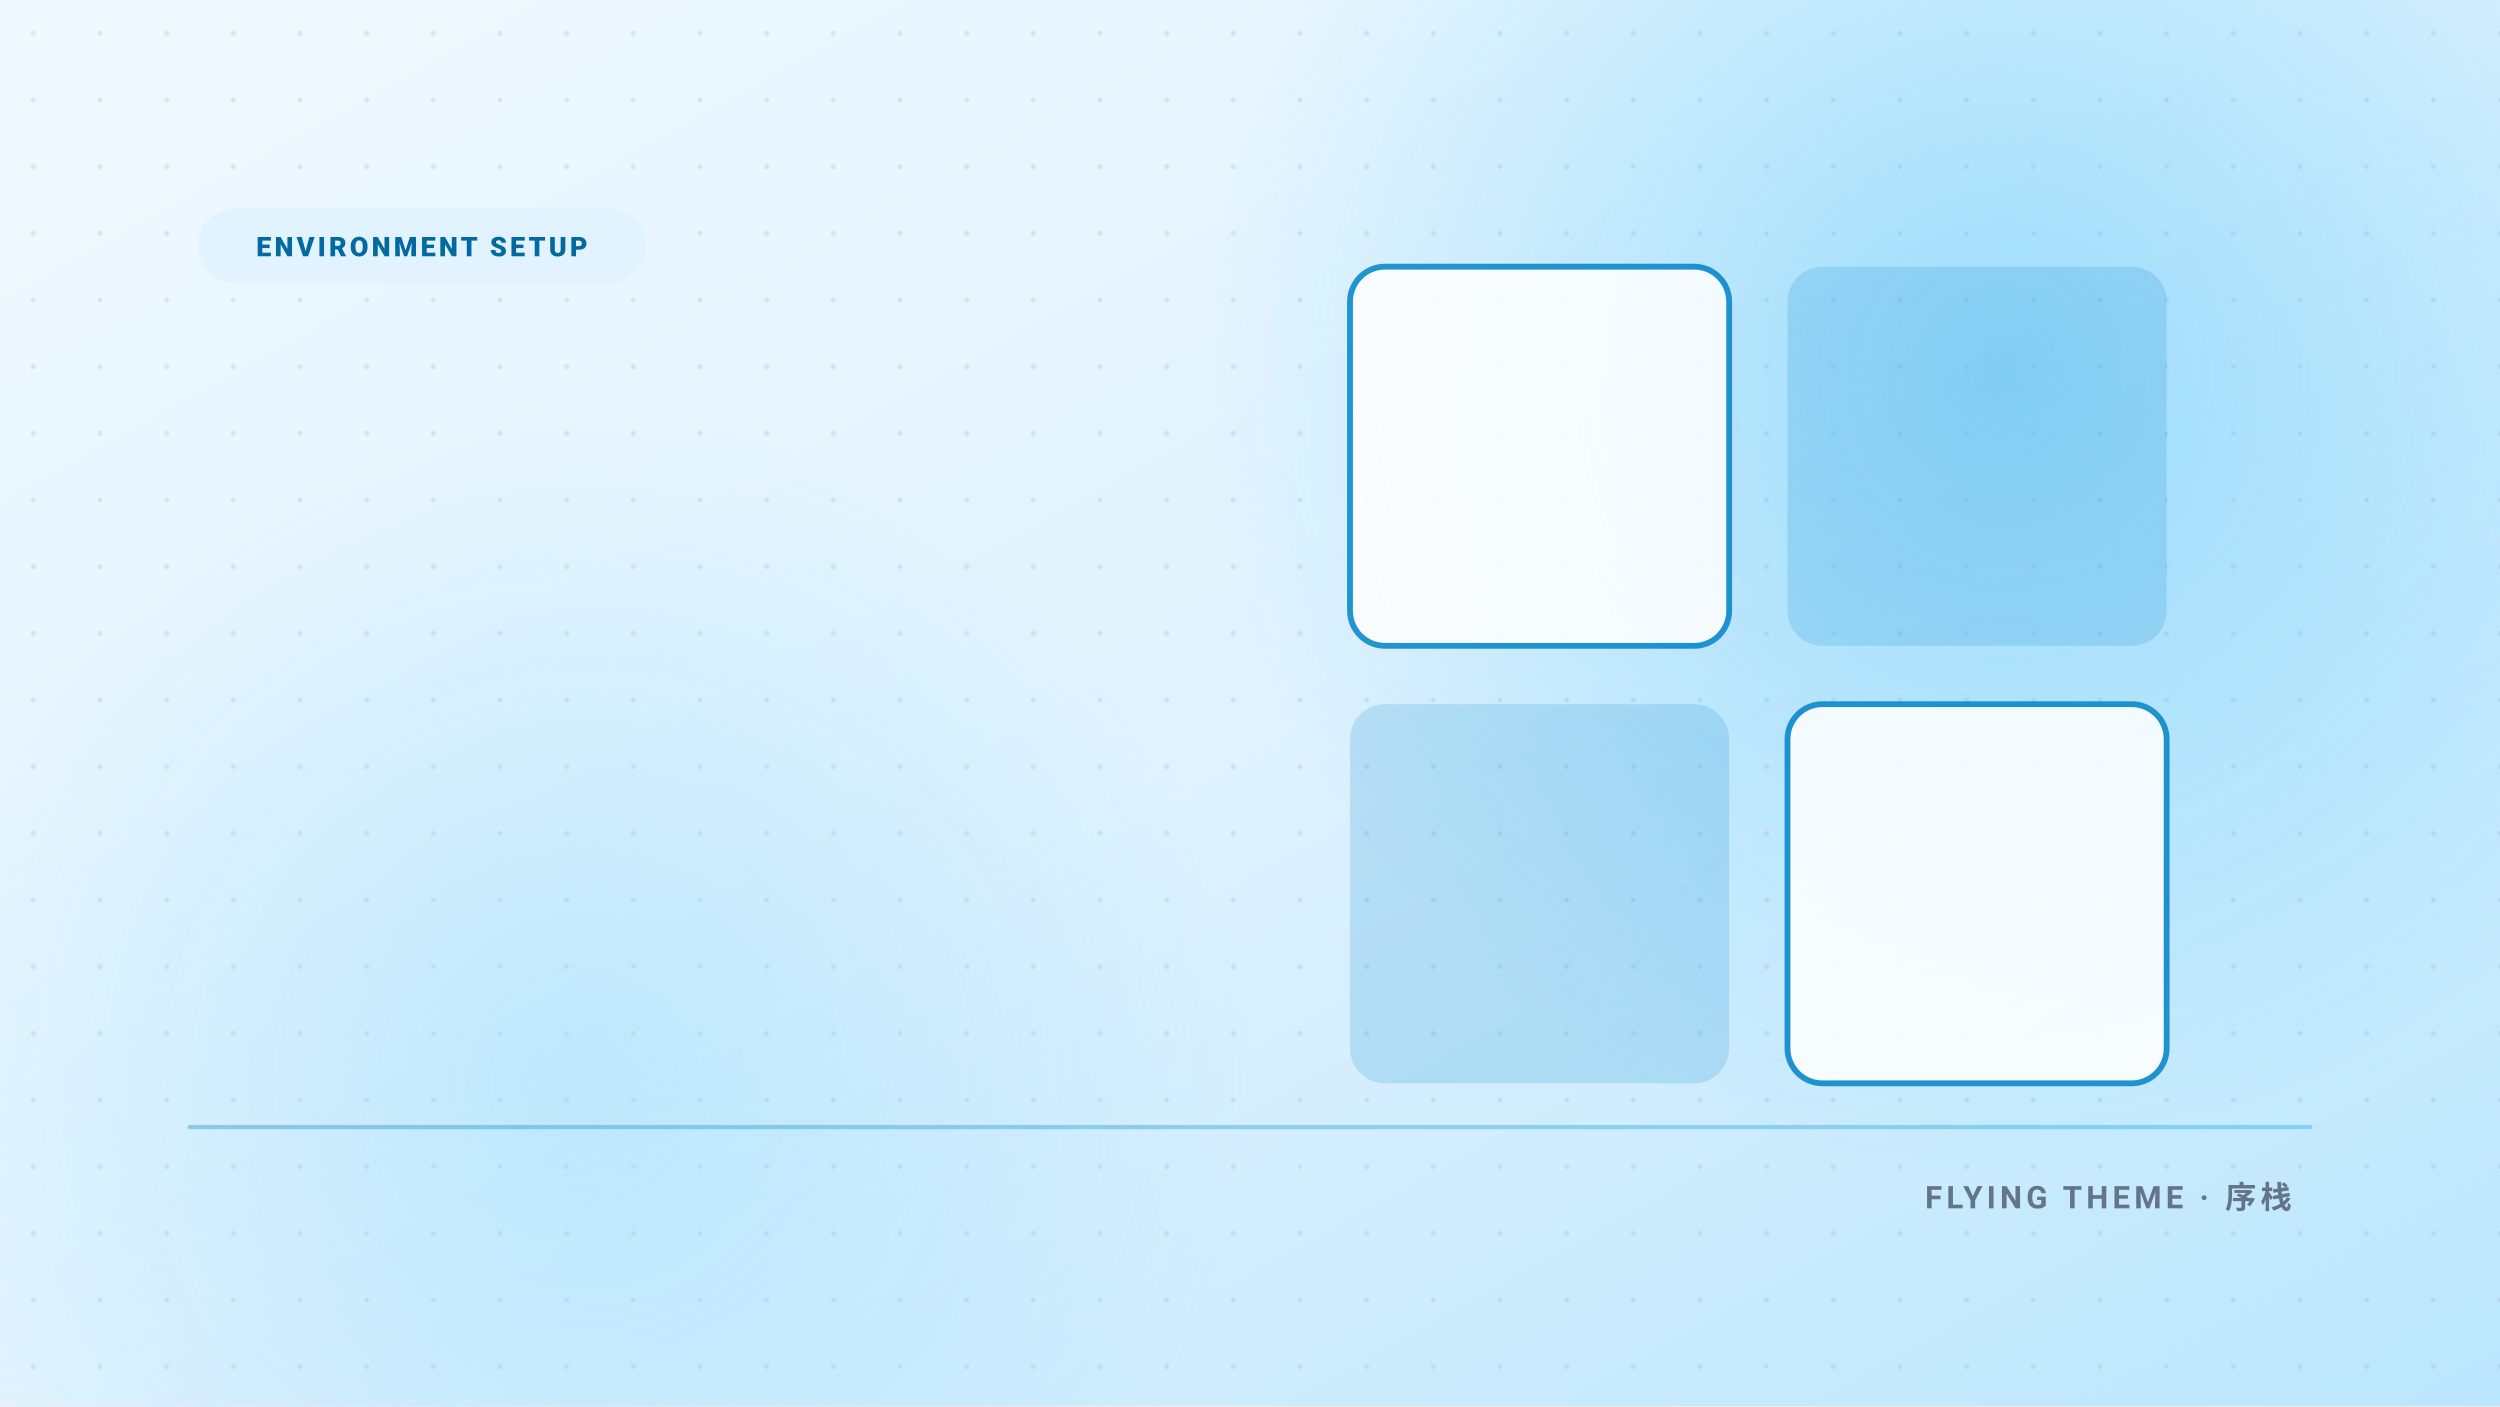
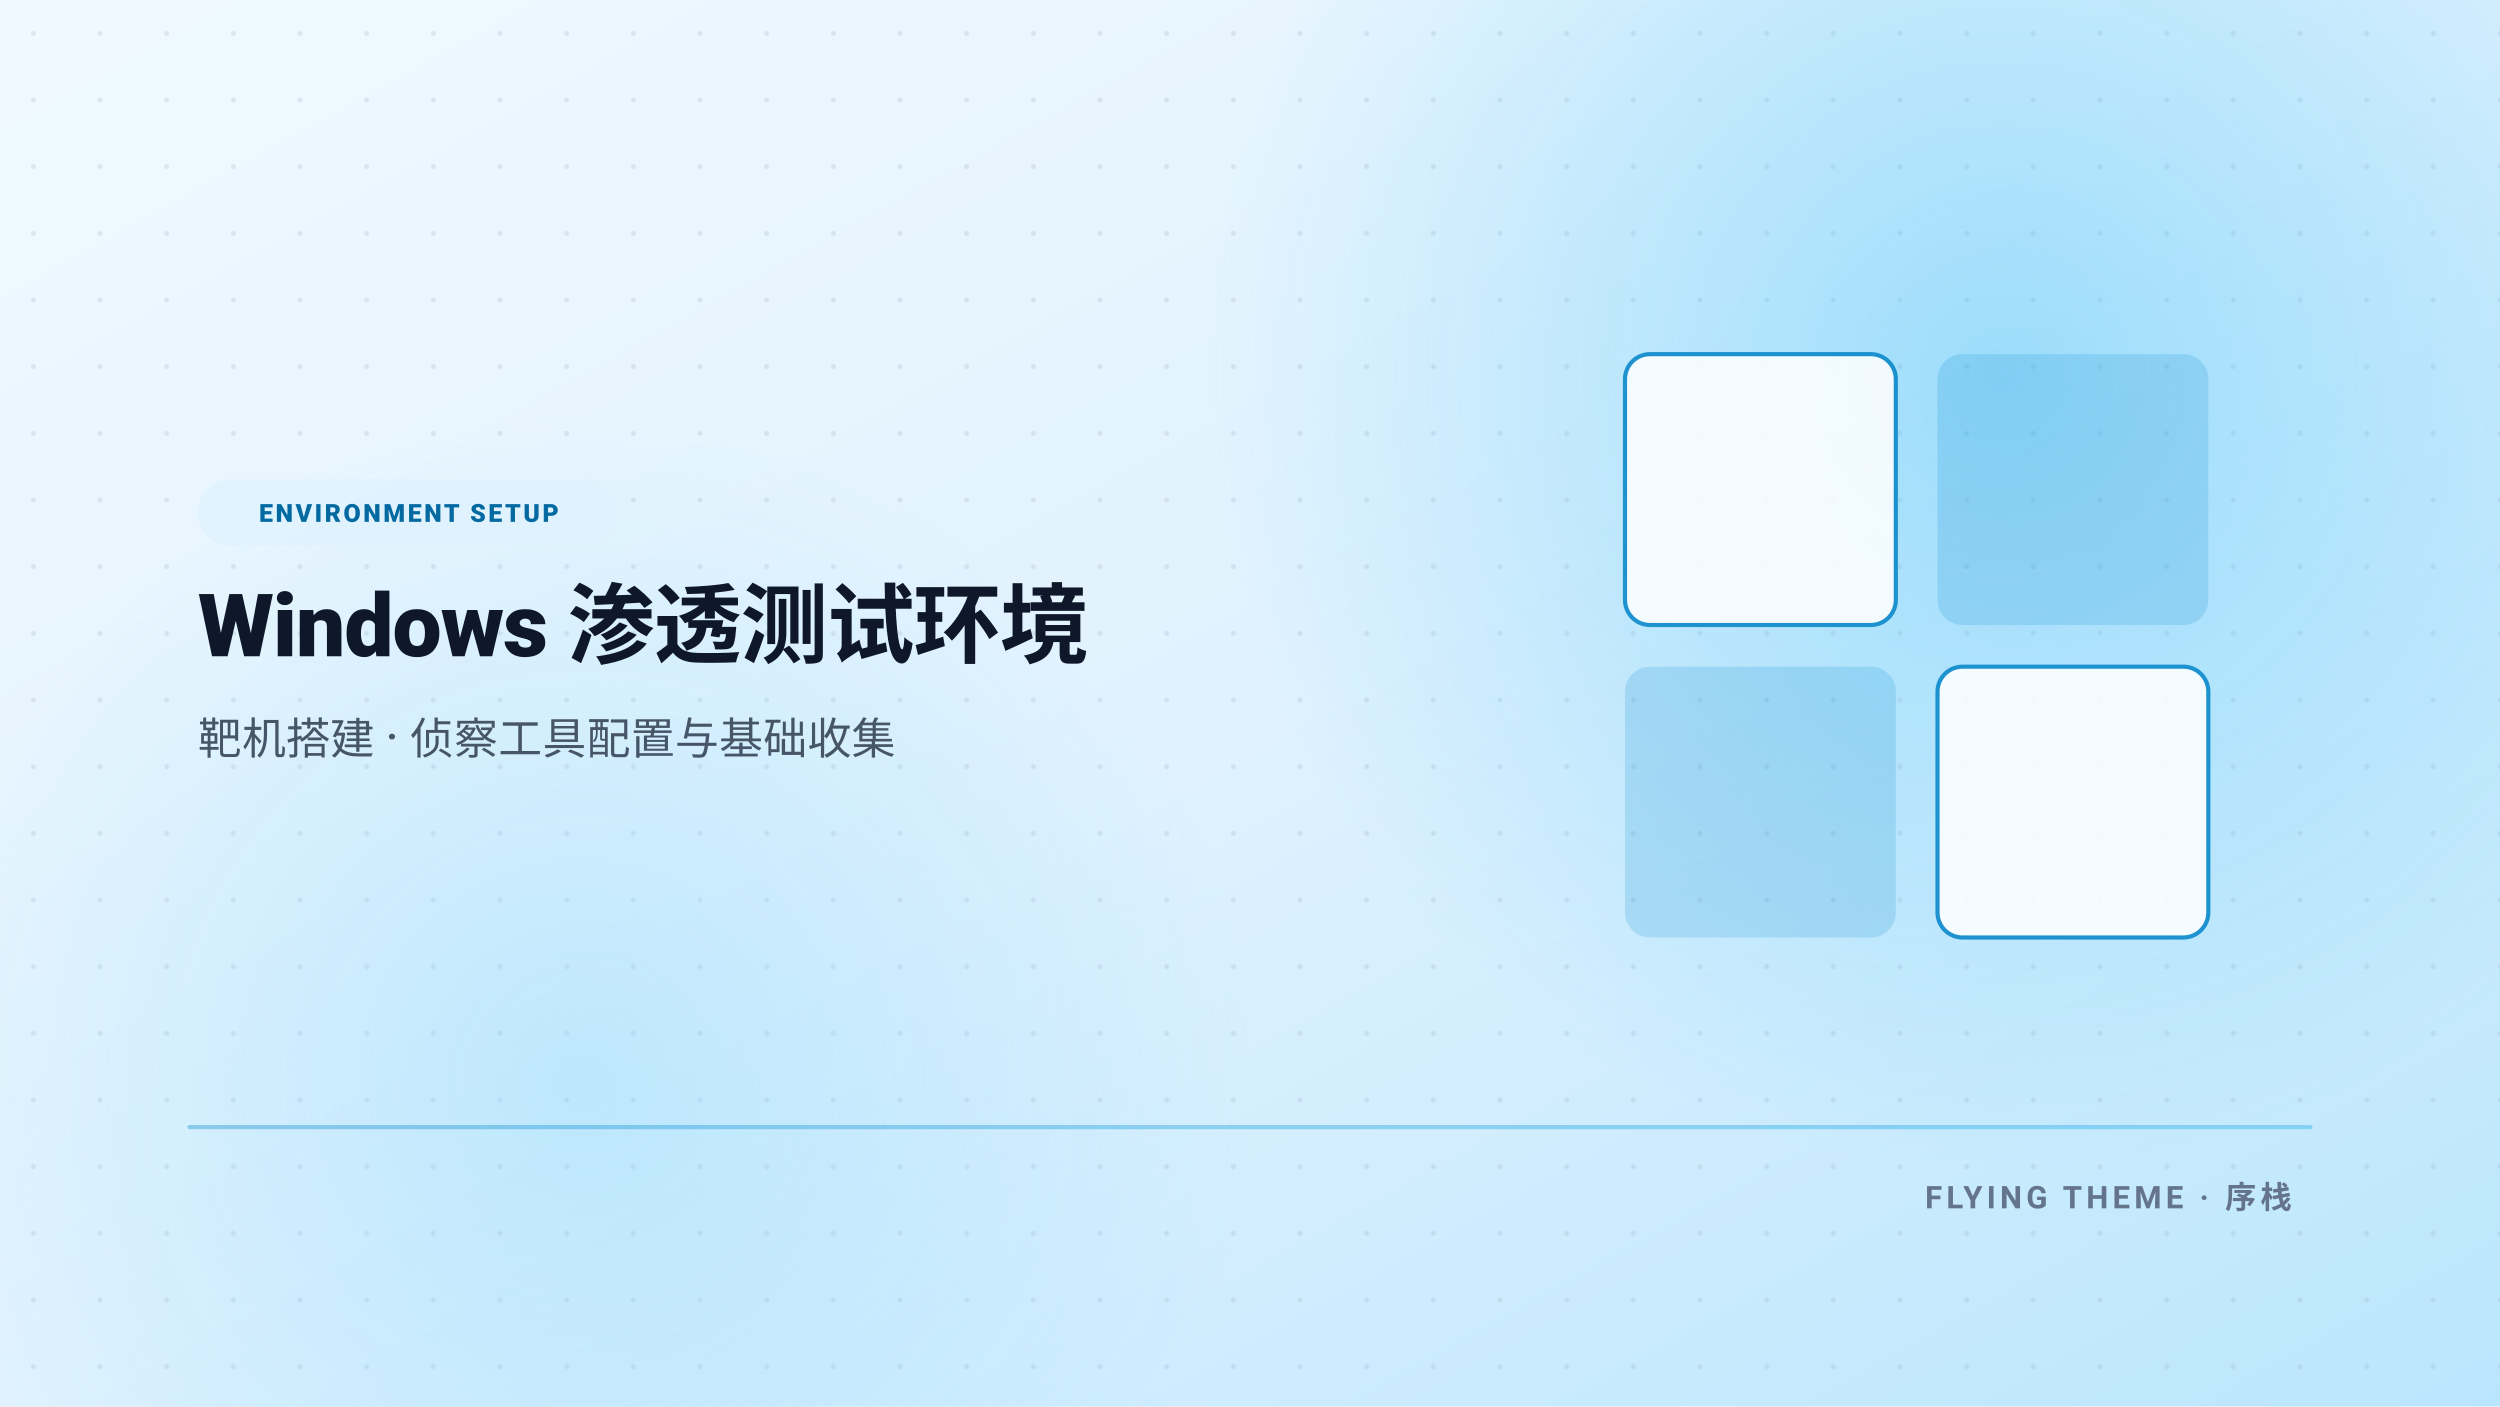
<svg xmlns="http://www.w3.org/2000/svg" viewBox="0 0 1200 675" width="1200" height="675" style="background-color: #F0F9FF;">
  <defs>
    <linearGradient id="bgGrad_windows_pentest_setup" x1="0%" y1="0%" x2="100%" y2="100%">
      <stop offset="0%" stop-color="#F0F9FF" />
      <stop offset="50%" stop-color="#E0F2FE" />
      <stop offset="100%" stop-color="#BAE6FD" />
    </linearGradient>
    <linearGradient id="accentGrad_windows_pentest_setup" x1="0%" y1="0%" x2="100%" y2="0%">
      <stop offset="0%" stop-color="#0284C7" />
      <stop offset="100%" stop-color="#0EA5E9" />
    </linearGradient>
    <pattern id="dotGrid_windows_pentest_setup" width="32" height="32" patternUnits="userSpaceOnUse">
      <circle cx="16" cy="16" r="1.2" fill="#94A3B8" opacity="0.22" />
    </pattern>
    <radialGradient id="glow1_windows_pentest_setup" cx="50%" cy="50%" r="50%">
      <stop offset="0%" stop-color="#38BDF8" stop-opacity="0.4" />
      <stop offset="100%" stop-color="#38BDF8" stop-opacity="0" />
    </radialGradient>
    <radialGradient id="glow2_windows_pentest_setup" cx="50%" cy="50%" r="50%">
      <stop offset="0%" stop-color="#7DD3FC" stop-opacity="0.35" />
      <stop offset="100%" stop-color="#7DD3FC" stop-opacity="0" />
    </radialGradient>
  </defs>
  <rect width="100%" height="100%" fill="url(#bgGrad_windows_pentest_setup)" />
  <rect width="100%" height="100%" fill="url(#dotGrid_windows_pentest_setup)" />
  <circle cx="960" cy="180" r="380" fill="url(#glow1_windows_pentest_setup)" />
  <circle cx="280" cy="520" r="320" fill="url(#glow2_windows_pentest_setup)" />
-   <g transform="translate(620, 100) scale(1.4)" opacity="0.85">
+   <g transform="translate(760, 150)" opacity="0.85">
    <rect x="20" y="20" width="130" height="130" rx="12" fill="#FFFFFF" stroke="#0284C7" stroke-width="2" />
    <rect x="170" y="20" width="130" height="130" rx="12" fill="#0284C7" opacity="0.2" />
    <rect x="20" y="170" width="130" height="130" rx="12" fill="#0284C7" opacity="0.2" />
    <rect x="170" y="170" width="130" height="130" rx="12" fill="#FFFFFF" stroke="#0284C7" stroke-width="2" />
  </g>
  <rect x="90" y="540" width="1020" height="2" fill="url(#accentGrad_windows_pentest_setup)" opacity="0.35" rx="1" />
-   <g transform="translate(95, 100)">
-     <rect x="0" y="0" width="215" height="36" rx="18" fill="#E0F2FE" opacity="0.95" />
-     <text x="107.5" y="23" text-anchor="middle" font-family="system-ui, -apple-system, BlinkMacSystemFont, 'Segoe UI', Roboto, sans-serif" font-size="13" font-weight="800" fill="#0369A1" letter-spacing="1.5">
+   <g transform="translate(95, 230)">
+     <rect x="0" y="0" width="202.5" height="32" rx="16" fill="#E0F2FE" opacity="0.95" />
+     <text x="101.25" y="20.5" text-anchor="middle" font-family="system-ui, -apple-system, BlinkMacSystemFont, 'Segoe UI', Roboto, 'PingFang SC', 'Microsoft YaHei', sans-serif" font-size="12" font-weight="800" fill="#0369A1" letter-spacing="1.2">
      ENVIRONMENT SETUP
+     </text>
+     <text x="0" y="85" font-family="system-ui, -apple-system, BlinkMacSystemFont, 'Segoe UI', Roboto, 'PingFang SC', 'Microsoft YaHei', sans-serif" font-size="42" font-weight="800" fill="#0F172A" letter-spacing="-0.5">
+       Windows 渗透测试环境
+     </text>
+     <text x="0" y="132" font-family="system-ui, -apple-system, BlinkMacSystemFont, 'Segoe UI', Roboto, 'PingFang SC', 'Microsoft YaHei', sans-serif" font-size="21" font-weight="500" fill="#475569" letter-spacing="0.2">
+       靶机搭建 · 侦察工具配置与基础收集
    </text>
  </g>
  <g transform="translate(1100, 580)">
-     <text text-anchor="end" font-family="system-ui, -apple-system, BlinkMacSystemFont, 'Segoe UI', Roboto, sans-serif" font-size="15" font-weight="600" fill="#64748B" letter-spacing="2">
+     <text text-anchor="end" font-family="system-ui, -apple-system, BlinkMacSystemFont, 'Segoe UI', Roboto, 'PingFang SC', 'Microsoft YaHei', sans-serif" font-size="15" font-weight="600" fill="#64748B" letter-spacing="2">
      FLYING THEME · 序栈
    </text>
  </g>
</svg>
